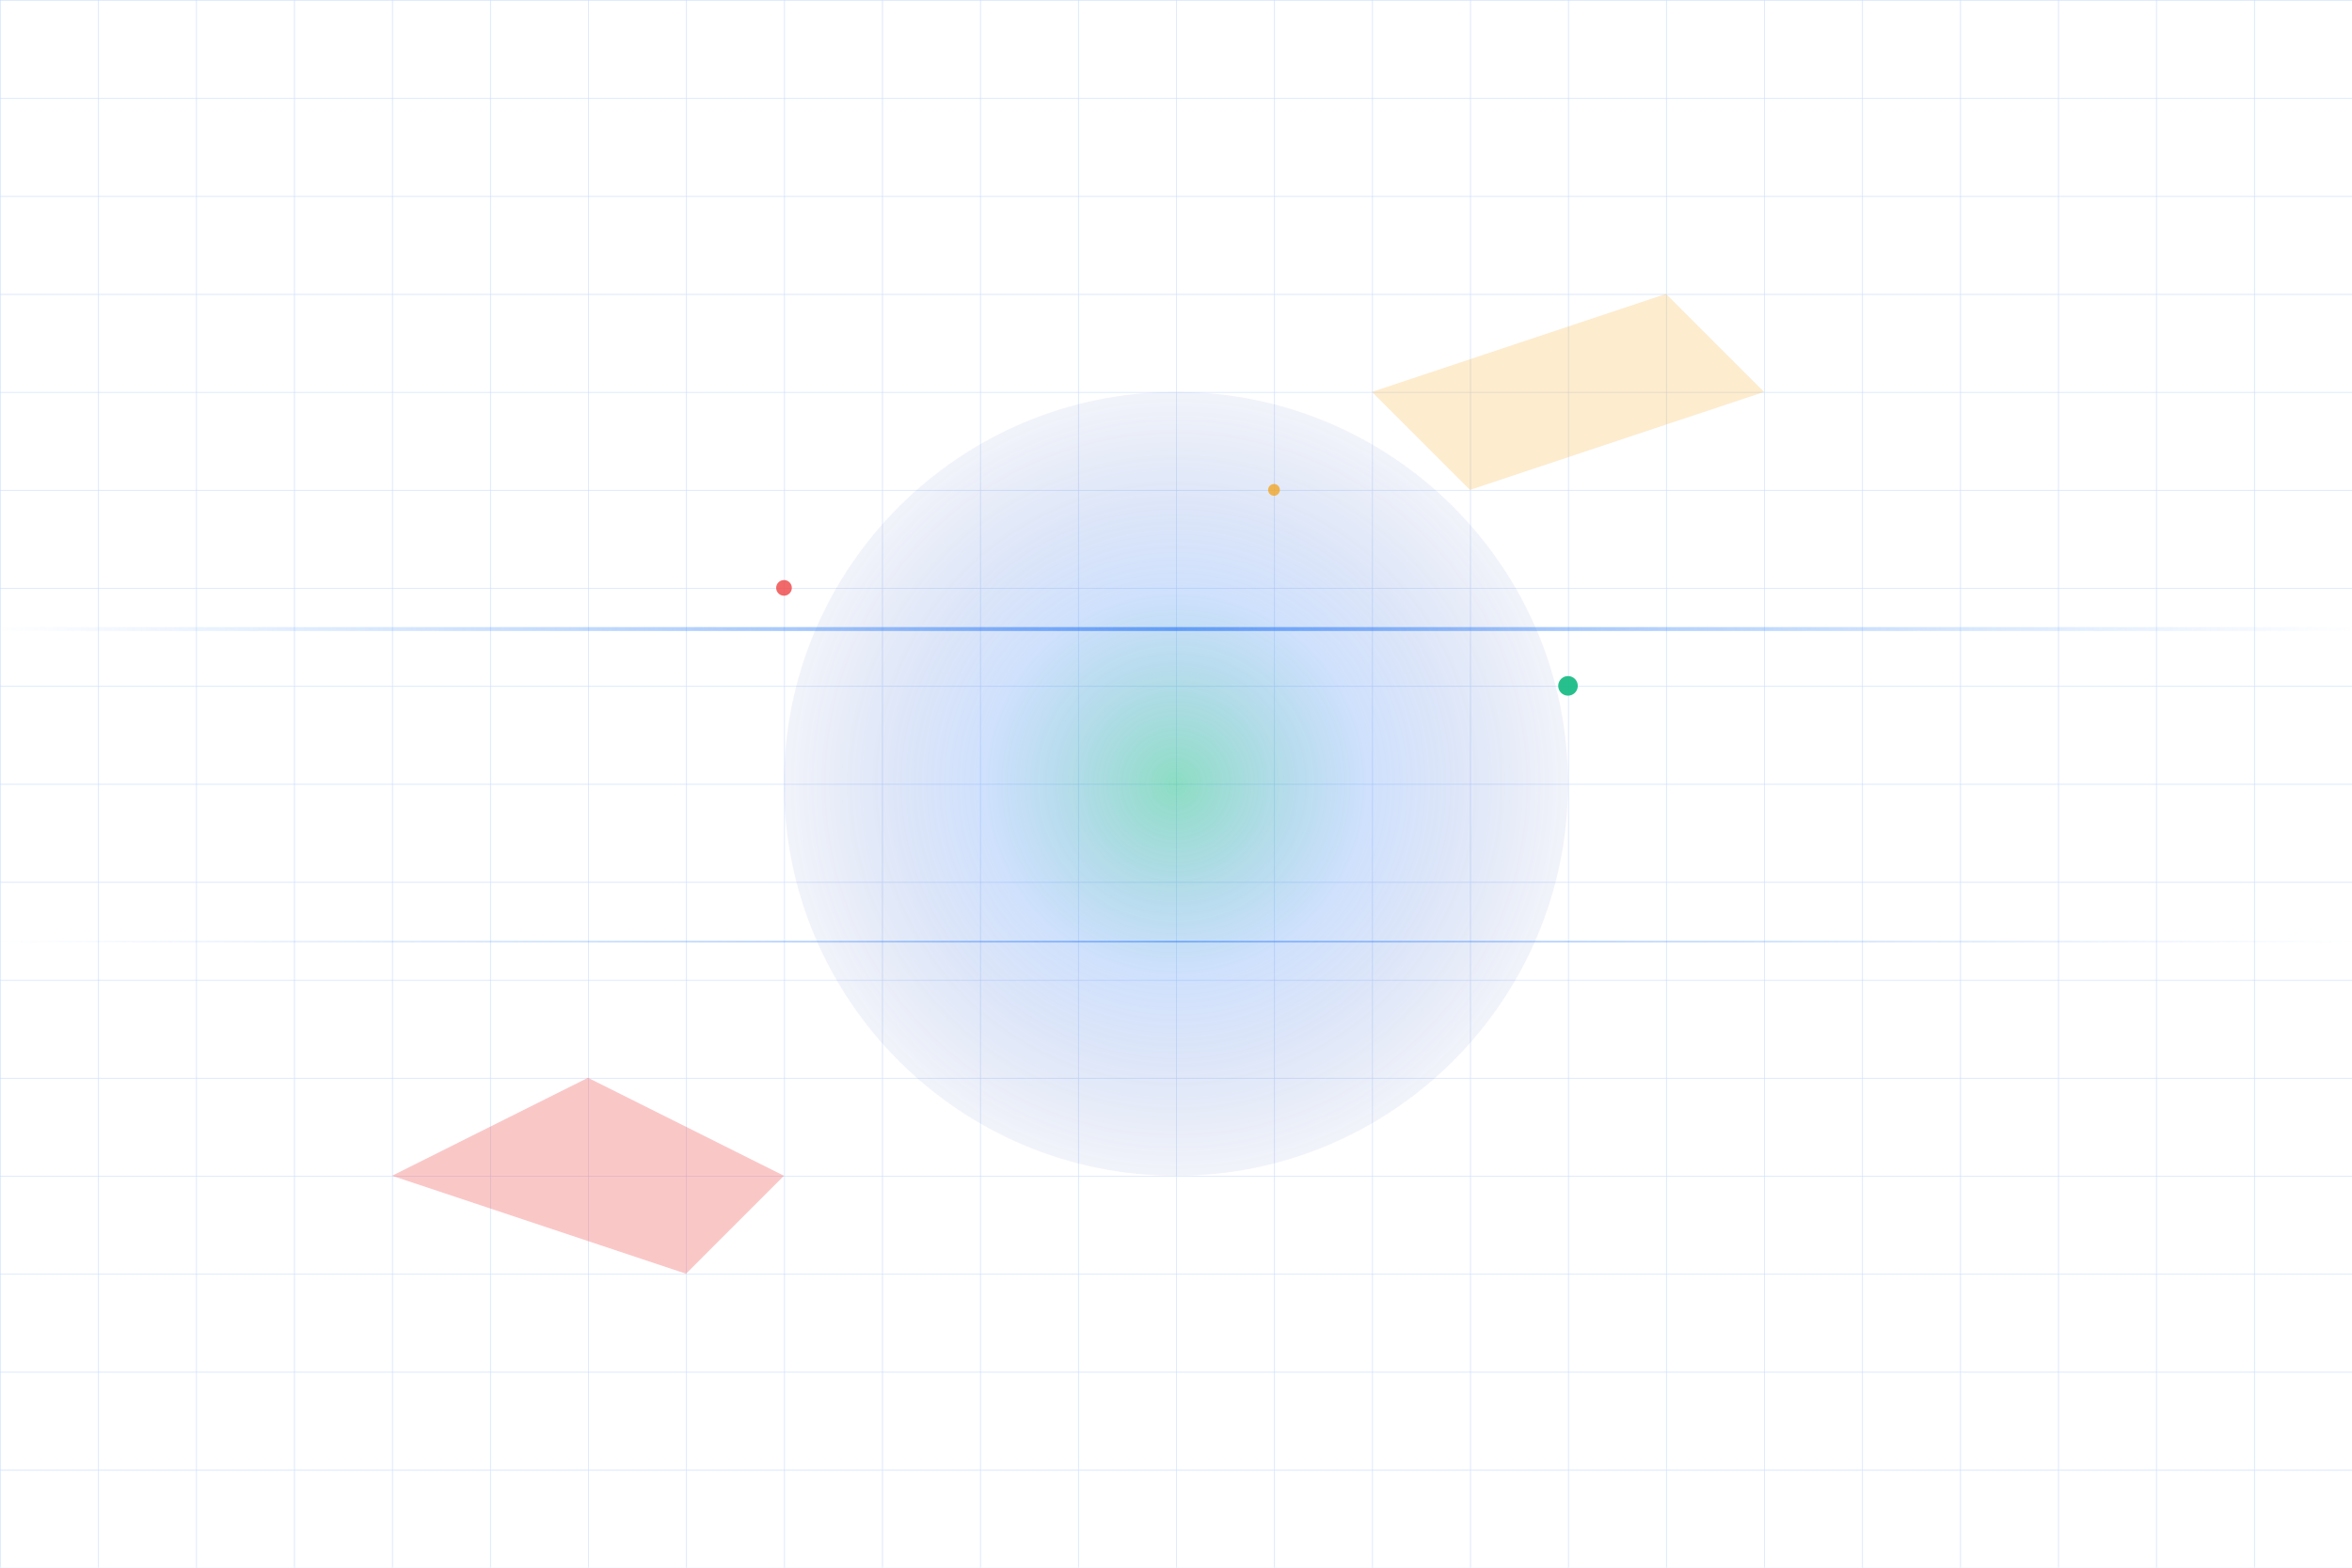
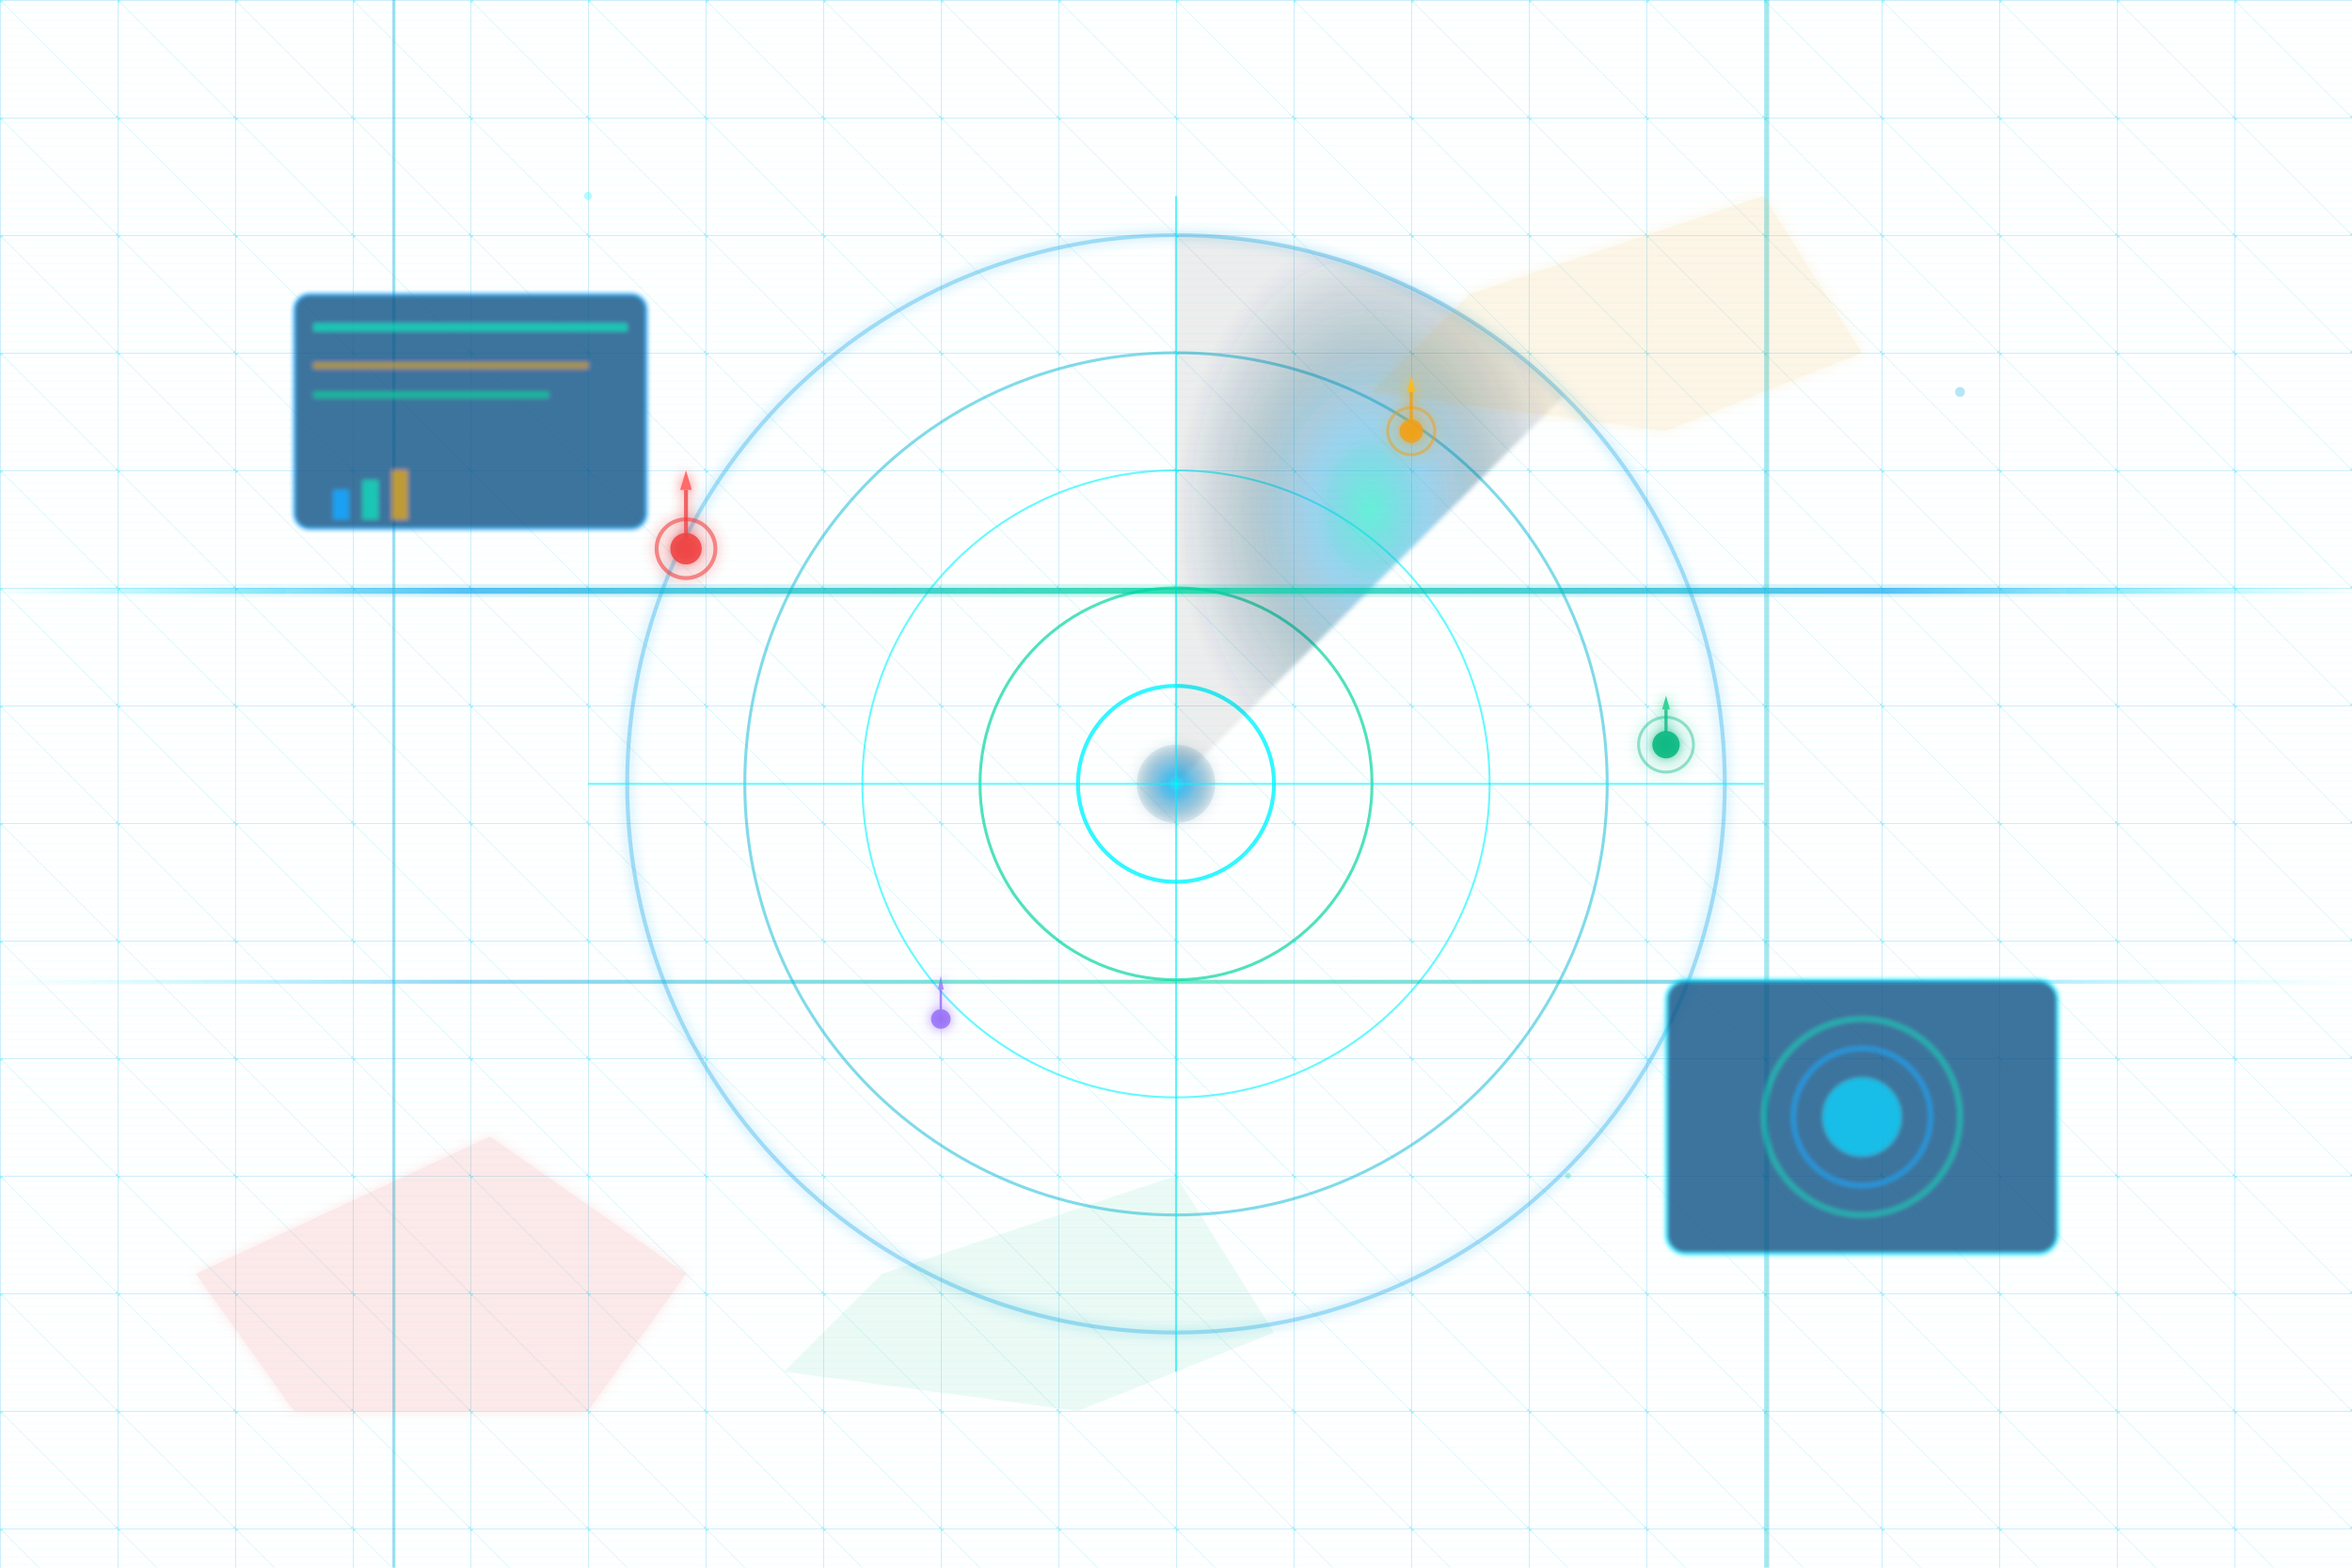
<svg xmlns="http://www.w3.org/2000/svg" viewBox="0 0 1200 800">
  <defs>
-     <radialGradient id="radarGrad" cx="50%" cy="50%" r="50%">
-       <stop offset="0%" stop-color="#10b981" stop-opacity="0.8" />
-       <stop offset="50%" stop-color="#3b82f6" stop-opacity="0.4" />
-       <stop offset="100%" stop-color="#1e40af" stop-opacity="0.1" />
+     <radialGradient id="radarSweep" cx="50%" cy="50%" r="50%">
+       <stop offset="0%" stop-color="#06d6a0" stop-opacity="0.9" />
+       <stop offset="30%" stop-color="#118ab2" stop-opacity="0.6" />
+       <stop offset="60%" stop-color="#073b4c" stop-opacity="0.4" />
+       <stop offset="100%" stop-color="#001219" stop-opacity="0.1" />
    </radialGradient>
-     <linearGradient id="dataFlow" x1="0%" y1="0%" x2="100%" y2="0%">
-       <stop offset="0%" stop-color="#60a5fa" stop-opacity="0" />
-       <stop offset="50%" stop-color="#3b82f6" stop-opacity="1" />
-       <stop offset="100%" stop-color="#60a5fa" stop-opacity="0" />
+     <radialGradient id="radarPulse" cx="50%" cy="50%" r="50%">
+       <stop offset="0%" stop-color="#00f5ff" stop-opacity="0.8" />
+       <stop offset="20%" stop-color="#0ea5e9" stop-opacity="0.5" />
+       <stop offset="50%" stop-color="#0284c7" stop-opacity="0.3" />
+       <stop offset="100%" stop-color="#0c4a6e" stop-opacity="0.1" />
+     </radialGradient>
+     <pattern id="techGrid" patternUnits="userSpaceOnUse" width="60" height="60">
+       <path d="M 60 0 L 0 0 0 60" fill="none" stroke="#0ea5e9" stroke-width="0.8" opacity="0.4" />
+       <path d="M 0 0 L 60 60" fill="none" stroke="#06b6d4" stroke-width="0.3" opacity="0.3" />
+       <circle cx="0" cy="0" r="1.5" fill="#00f5ff" opacity="0.6" />
+       <circle cx="60" cy="60" r="1" fill="#0ea5e9" opacity="0.4" />
+     </pattern>
+     <linearGradient id="dataStream" x1="0%" y1="0%" x2="100%" y2="0%">
+       <stop offset="0%" stop-color="#00f5ff" stop-opacity="0" />
+       <stop offset="20%" stop-color="#0ea5e9" stop-opacity="0.8" />
+       <stop offset="50%" stop-color="#06d6a0" stop-opacity="1" />
+       <stop offset="80%" stop-color="#0ea5e9" stop-opacity="0.8" />
+       <stop offset="100%" stop-color="#00f5ff" stop-opacity="0" />
    </linearGradient>
-   </defs>
-   <defs>
-     <pattern id="grid" width="50" height="50" patternUnits="userSpaceOnUse">
-       <path d="M 50 0 L 0 0 0 50" fill="none" stroke="#3b82f6" stroke-width="0.5" opacity="0.3" />
+     <filter id="glow" x="-50%" y="-50%" width="200%" height="200%">
+       <feGaussianBlur stdDeviation="3" result="coloredBlur" />
+       <feMerge>
+         <feMergeNode in="coloredBlur" />
+         <feMergeNode in="SourceGraphic" />
+       </feMerge>
+     </filter>
+     <filter id="hologram" x="-20%" y="-20%" width="140%" height="140%">
+       <feGaussianBlur in="SourceGraphic" stdDeviation="1" />
+       <feColorMatrix values="1 0 0 0 0  0 1.2 0 0 0  0 0 1.5 0 0  0 0 0 1 0" />
+     </filter>
+     <pattern id="scanLines" patternUnits="userSpaceOnUse" width="100%" height="4">
+       <rect width="100%" height="2" fill="none" />
+       <rect width="100%" height="1" y="2" fill="#00f5ff" opacity="0.1" />
    </pattern>
  </defs>
-   <rect width="100%" height="100%" fill="url(#grid)" />
-   <circle cx="600" cy="400" r="200" fill="url(#radarGrad)" opacity="0.6">
-     <animateTransform attributeName="transform" type="rotate" values="0 600 400; 360 600 400" dur="8s" repeatCount="indefinite" />
-   </circle>
-   <circle cx="400" cy="300" r="4" fill="#ef4444" opacity="0.8">
-     <animate attributeName="r" values="4; 8; 4" dur="2s" repeatCount="indefinite" />
-     <animate attributeName="opacity" values="0.8; 1; 0.8" dur="2s" repeatCount="indefinite" />
-   </circle>
-   <circle cx="650" cy="250" r="3" fill="#f59e0b" opacity="0.7">
-     <animate attributeName="r" values="3; 6; 3" dur="3s" repeatCount="indefinite" />
-   </circle>
-   <circle cx="800" cy="350" r="5" fill="#10b981" opacity="0.9">
-     <animate attributeName="r" values="5; 9; 5" dur="2.5s" repeatCount="indefinite" />
-   </circle>
-   <rect x="0" y="320" width="1200" height="2" fill="url(#dataFlow)" opacity="0.7">
-     <animateTransform attributeName="transform" type="translateX" values="-1200; 1200" dur="3s" repeatCount="indefinite" />
-   </rect>
-   <rect x="0" y="480" width="1200" height="1" fill="url(#dataFlow)" opacity="0.5">
-     <animateTransform attributeName="transform" type="translateX" values="-1200; 1200" dur="4s" repeatCount="indefinite" />
-   </rect>
-   <polygon points="200,600 300,550 400,600 350,650" fill="#ef4444" opacity="0.3">
-     <animate attributeName="opacity" values="0.3; 0.6; 0.3" dur="2s" repeatCount="indefinite" />
-   </polygon>
-   <polygon points="700,200 850,150 900,200 750,250" fill="#f59e0b" opacity="0.2">
-     <animate attributeName="opacity" values="0.2; 0.5; 0.2" dur="3s" repeatCount="indefinite" />
-   </polygon>
+   <rect width="100%" height="100%" fill="url(#techGrid)" opacity="0.6" />
+   <rect width="100%" height="100%" fill="url(#scanLines)" opacity="0.3" />
+   <g transform="translate(600, 400)">
+     <circle r="280" fill="none" stroke="#0ea5e9" stroke-width="2" opacity="0.4" filter="url(#glow)" />
+     <circle r="220" fill="none" stroke="#06b6d4" stroke-width="1.5" opacity="0.5" />
+     <circle r="160" fill="none" stroke="#00f5ff" stroke-width="1" opacity="0.6" />
+     <circle r="100" fill="none" stroke="#06d6a0" stroke-width="1.5" opacity="0.7" />
+     <circle r="50" fill="none" stroke="#00f5ff" stroke-width="2" opacity="0.8" />
+     <path d="M 0,0 L 0,-280 A 280,280 0 0,1 198,-198 Z" fill="url(#radarSweep)" opacity="0.7" filter="url(#hologram)">
+       <animateTransform attributeName="transform" type="rotate" values="0; 360" dur="6s" repeatCount="indefinite" />
+     </path>
+     <circle r="20" fill="url(#radarPulse)" filter="url(#glow)">
+       <animate attributeName="r" values="15; 25; 15" dur="2s" repeatCount="indefinite" />
+       <animate attributeName="opacity" values="0.8; 1; 0.8" dur="2s" repeatCount="indefinite" />
+     </circle>
+     <line x1="-300" y1="0" x2="300" y2="0" stroke="#00f5ff" stroke-width="1" opacity="0.6" />
+     <line x1="0" y1="-300" x2="0" y2="300" stroke="#00f5ff" stroke-width="1" opacity="0.6" />
+   </g>
+   <g filter="url(#glow)">
+     <g transform="translate(350, 280)">
+       <circle r="8" fill="#ef4444" opacity="0.9">
+         <animate attributeName="r" values="6; 12; 6" dur="1.5s" repeatCount="indefinite" />
+       </circle>
+       <circle r="15" fill="none" stroke="#ef4444" stroke-width="2" opacity="0.6">
+         <animate attributeName="r" values="15; 25; 15" dur="1.5s" repeatCount="indefinite" />
+         <animate attributeName="opacity" values="0.6; 0; 0.6" dur="1.5s" repeatCount="indefinite" />
+       </circle>
+       <rect x="-1" y="-30" width="2" height="25" fill="#ef4444" opacity="0.8" />
+       <polygon points="-3,-30 0,-40 3,-30" fill="#ff6b6b" />
+     </g>
+     <g transform="translate(720, 220)">
+       <circle r="6" fill="#f59e0b" opacity="0.8">
+         <animate attributeName="r" values="5; 9; 5" dur="2.5s" repeatCount="indefinite" />
+       </circle>
+       <circle r="12" fill="none" stroke="#f59e0b" stroke-width="1.5" opacity="0.5">
+         <animate attributeName="r" values="12; 18; 12" dur="2.5s" repeatCount="indefinite" />
+         <animate attributeName="opacity" values="0.5; 0; 0.5" dur="2.5s" repeatCount="indefinite" />
+       </circle>
+       <rect x="-0.8" y="-20" width="1.6" height="15" fill="#f59e0b" opacity="0.8" />
+       <polygon points="-2,-20 0,-28 2,-20" fill="#fbbf24" />
+     </g>
+     <g transform="translate(850, 380)">
+       <circle r="7" fill="#10b981" opacity="0.9">
+         <animate attributeName="r" values="6; 10; 6" dur="3s" repeatCount="indefinite" />
+       </circle>
+       <circle r="14" fill="none" stroke="#10b981" stroke-width="1.5" opacity="0.4">
+         <animate attributeName="r" values="14; 20; 14" dur="3s" repeatCount="indefinite" />
+         <animate attributeName="opacity" values="0.4; 0; 0.4" dur="3s" repeatCount="indefinite" />
+       </circle>
+       <rect x="-0.8" y="-18" width="1.6" height="12" fill="#10b981" opacity="0.8" />
+       <polygon points="-2,-18 0,-25 2,-18" fill="#34d399" />
+     </g>
+     <g transform="translate(480, 520)">
+       <circle r="5" fill="#8b5cf6" opacity="0.7">
+         <animate attributeName="r" values="4; 7; 4" dur="2.8s" repeatCount="indefinite" />
+       </circle>
+       <rect x="-0.6" y="-15" width="1.2" height="10" fill="#8b5cf6" opacity="0.7" />
+       <polygon points="-1.5,-15 0,-22 1.5,-15" fill="#a78bfa" />
+     </g>
+   </g>
+   <g opacity="0.8">
+     <rect x="0" y="300" width="1200" height="3" fill="url(#dataStream)" filter="url(#glow)">
+       <animateTransform attributeName="transform" type="translateX" values="-1200; 1200" dur="4s" repeatCount="indefinite" />
+     </rect>
+     <rect x="0" y="500" width="1200" height="2" fill="url(#dataStream)" opacity="0.7">
+       <animateTransform attributeName="transform" type="translateX" values="1200; -1200" dur="5s" repeatCount="indefinite" />
+     </rect>
+     <rect x="200" y="0" width="2" height="800" fill="url(#dataStream)" opacity="0.6">
+       <animateTransform attributeName="transform" type="translateY" values="-800; 800" dur="6s" repeatCount="indefinite" />
+     </rect>
+     <rect x="900" y="0" width="3" height="800" fill="url(#dataStream)" opacity="0.5">
+       <animateTransform attributeName="transform" type="translateY" values="800; -800" dur="7s" repeatCount="indefinite" />
+     </rect>
+   </g>
+   <g filter="url(#hologram)">
+     <g transform="translate(150, 150)">
+       <rect width="180" height="120" rx="8" fill="#0c4a6e" opacity="0.8" stroke="#0ea5e9" stroke-width="1" />
+       <rect x="10" y="15" width="160" height="4" fill="#06d6a0" opacity="0.7">
+         <animate attributeName="width" values="160; 100; 160" dur="3s" repeatCount="indefinite" />
+       </rect>
+       <rect x="10" y="35" width="140" height="3" fill="#f59e0b" opacity="0.6">
+         <animate attributeName="width" values="140; 80; 140" dur="2.5s" repeatCount="indefinite" />
+       </rect>
+       <rect x="10" y="50" width="120" height="3" fill="#10b981" opacity="0.8">
+         <animate attributeName="width" values="120; 90; 120" dur="4s" repeatCount="indefinite" />
+       </rect>
+       <g transform="translate(10, 70)">
+         <rect x="10" y="30" width="8" height="15" fill="#0ea5e9" opacity="0.7">
+           <animate attributeName="height" values="15; 25; 15" dur="2s" repeatCount="indefinite" />
+         </rect>
+         <rect x="25" y="25" width="8" height="20" fill="#06d6a0" opacity="0.7">
+           <animate attributeName="height" values="20; 30; 20" dur="2.5s" repeatCount="indefinite" />
+         </rect>
+         <rect x="40" y="20" width="8" height="25" fill="#f59e0b" opacity="0.7">
+           <animate attributeName="height" values="25; 35; 25" dur="3s" repeatCount="indefinite" />
+         </rect>
+       </g>
+     </g>
+     <g transform="translate(850, 500)">
+       <rect width="200" height="140" rx="10" fill="#0c4a6e" opacity="0.8" stroke="#00f5ff" stroke-width="1" />
+       <circle cx="100" cy="70" r="50" fill="none" stroke="#06d6a0" stroke-width="2" opacity="0.6" />
+       <circle cx="100" cy="70" r="35" fill="none" stroke="#0ea5e9" stroke-width="1.5" opacity="0.7">
+         <animate attributeName="r" values="35; 45; 35" dur="3s" repeatCount="indefinite" />
+       </circle>
+       <circle cx="100" cy="70" r="20" fill="#00f5ff" opacity="0.5">
+         <animate attributeName="opacity" values="0.5; 0.8; 0.5" dur="2s" repeatCount="indefinite" />
+       </circle>
+     </g>
+   </g>
+   <g opacity="0.4">
+     <polygon points="100,650 250,580 350,650 300,720 150,720" fill="#ef4444" opacity="0.3" filter="url(#glow)">
+       <animate attributeName="opacity" values="0.3; 0.6; 0.3" dur="2s" repeatCount="indefinite" />
+     </polygon>
+     <polygon points="750,150 900,100 950,180 850,220 700,200" fill="#f59e0b" opacity="0.25" filter="url(#glow)">
+       <animate attributeName="opacity" values="0.25; 0.5; 0.25" dur="3s" repeatCount="indefinite" />
+     </polygon>
+     <polygon points="450,650 600,600 650,680 550,720 400,700" fill="#10b981" opacity="0.2">
+       <animate attributeName="opacity" values="0.2; 0.4; 0.2" dur="4s" repeatCount="indefinite" />
+     </polygon>
+   </g>
+   <g opacity="0.3">
+     <circle cx="300" cy="100" r="2" fill="#00f5ff">
+       <animateTransform attributeName="transform" type="translate" values="0,0; 50,30; 0,0" dur="8s" repeatCount="indefinite" />
+       <animate attributeName="opacity" values="0.3; 1; 0.3" dur="4s" repeatCount="indefinite" />
+     </circle>
+     <circle cx="800" cy="600" r="1.5" fill="#06d6a0">
+       <animateTransform attributeName="transform" type="translate" values="0,0; -30,-20; 0,0" dur="6s" repeatCount="indefinite" />
+     </circle>
+     <circle cx="1000" cy="200" r="2.5" fill="#0ea5e9">
+       <animateTransform attributeName="transform" type="translate" values="0,0; 40,25; 0,0" dur="10s" repeatCount="indefinite" />
+     </circle>
+   </g>
</svg>
